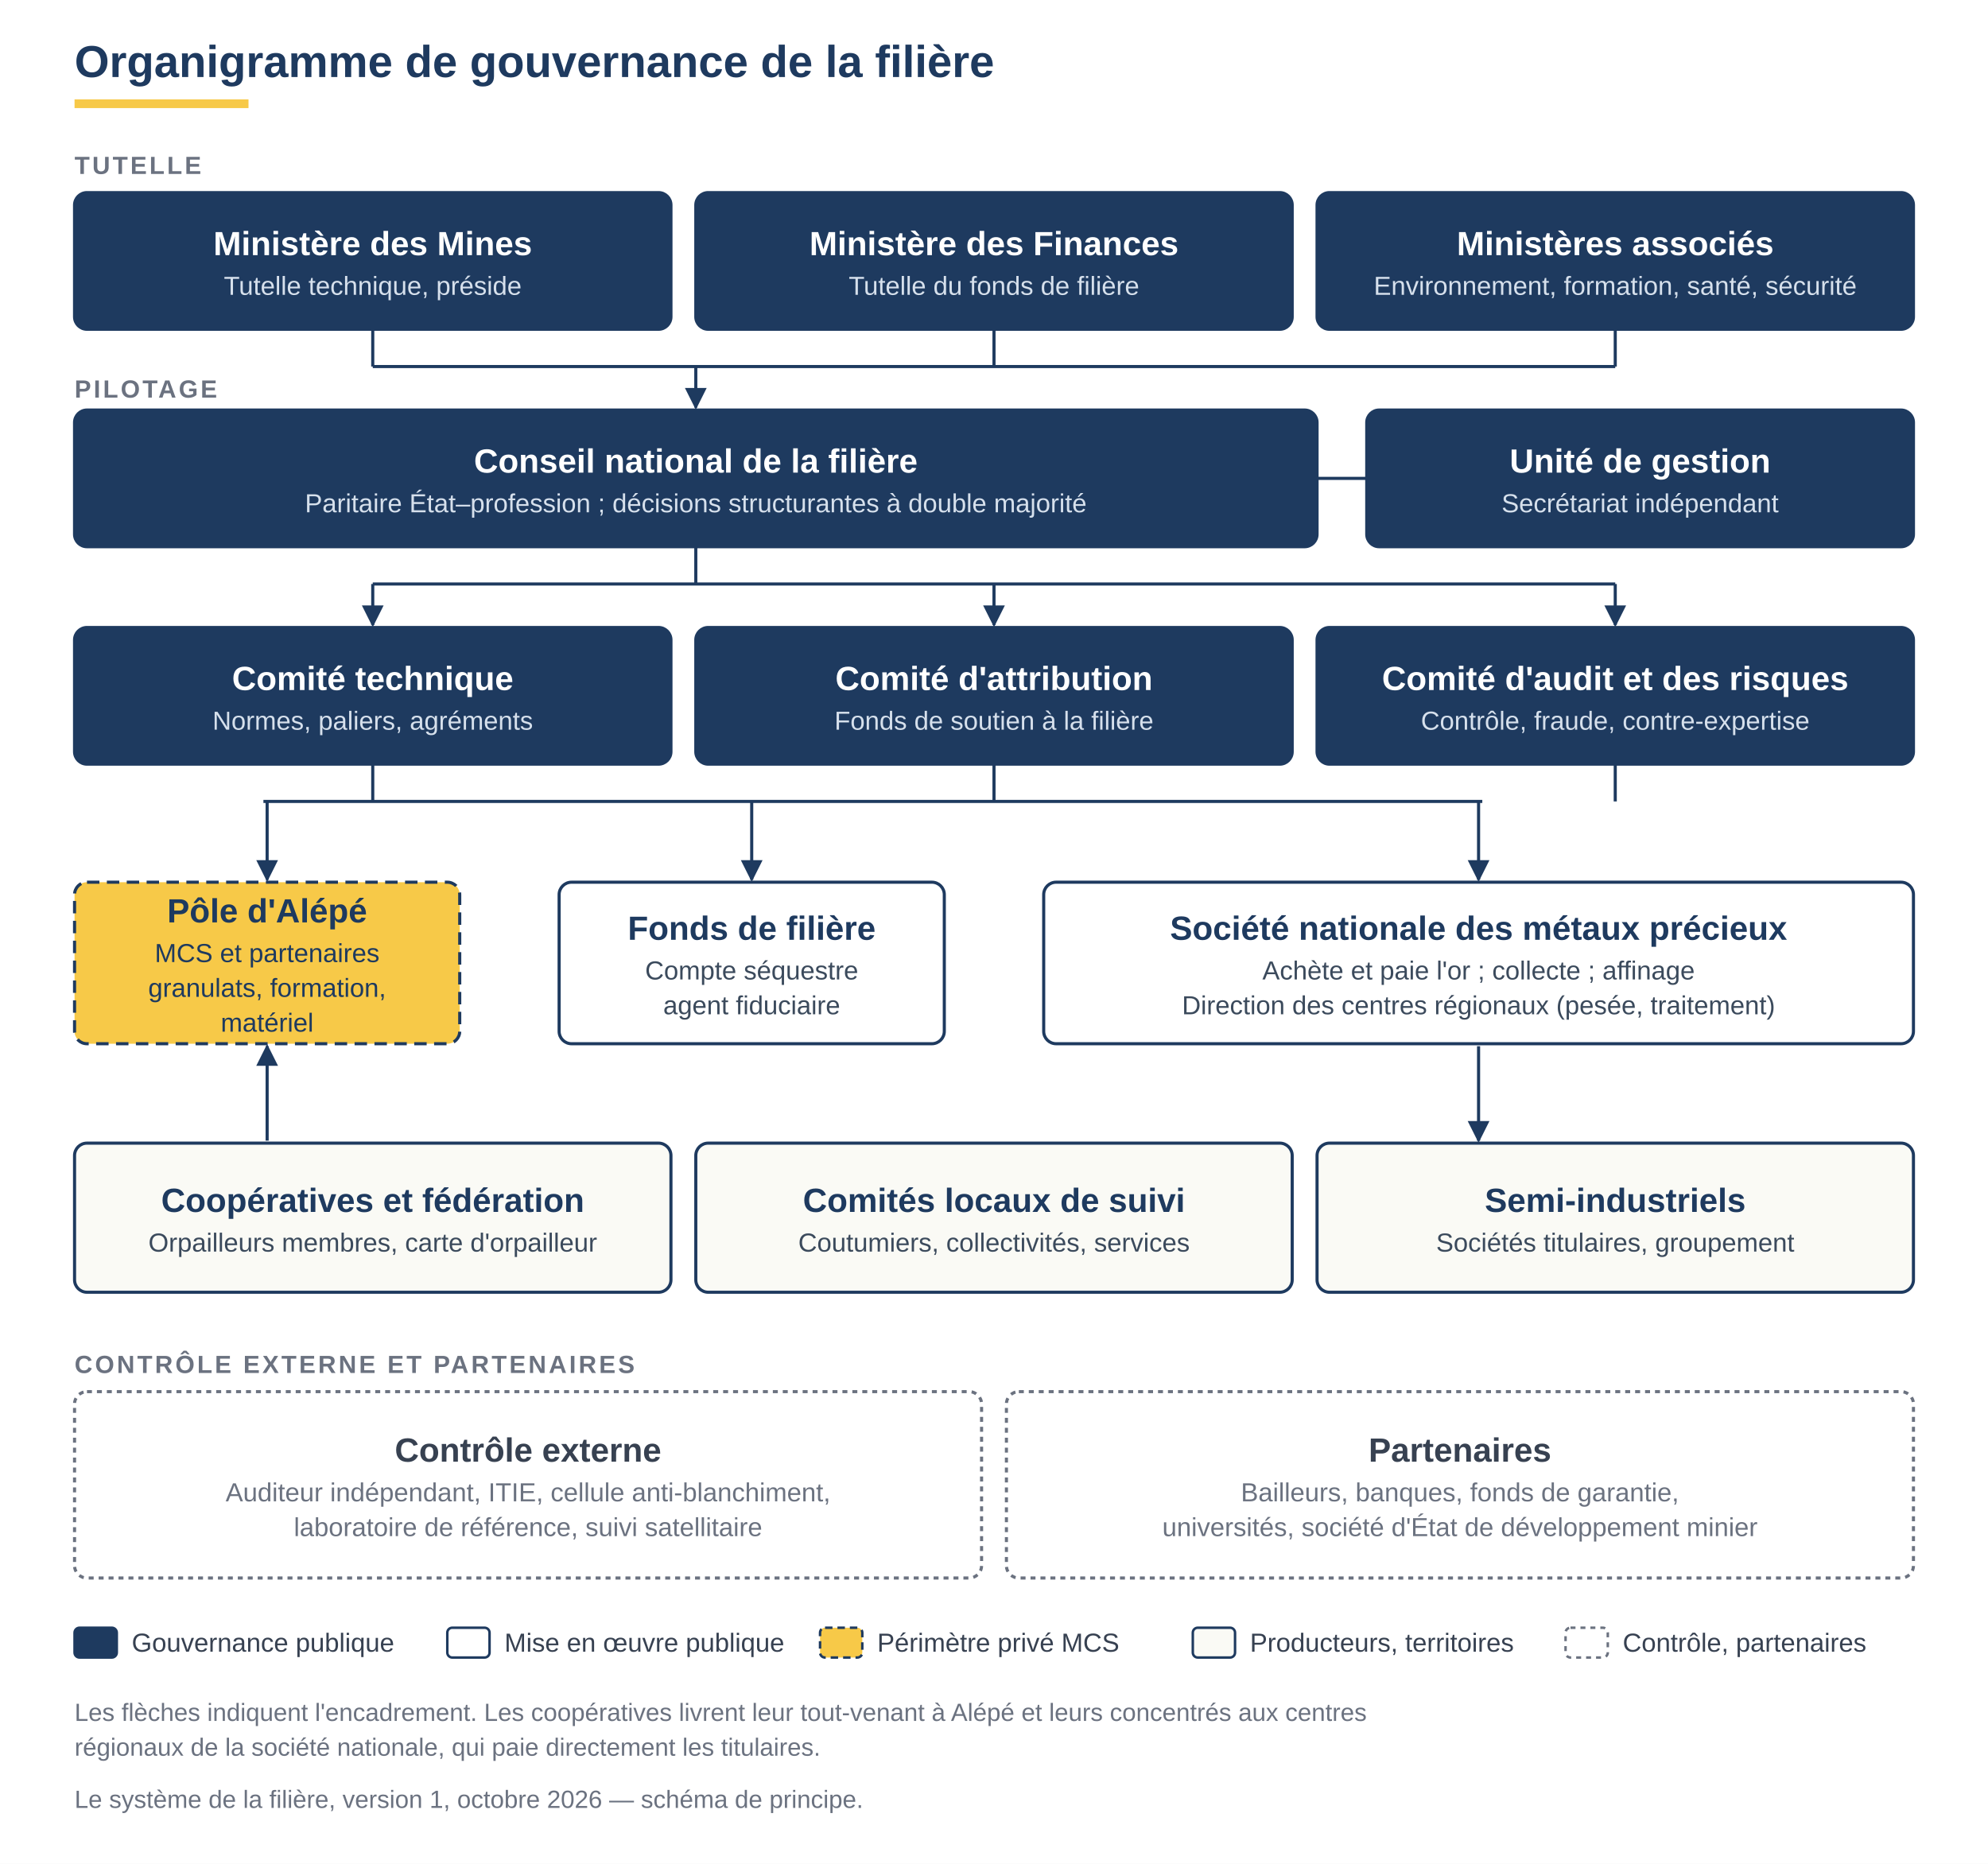
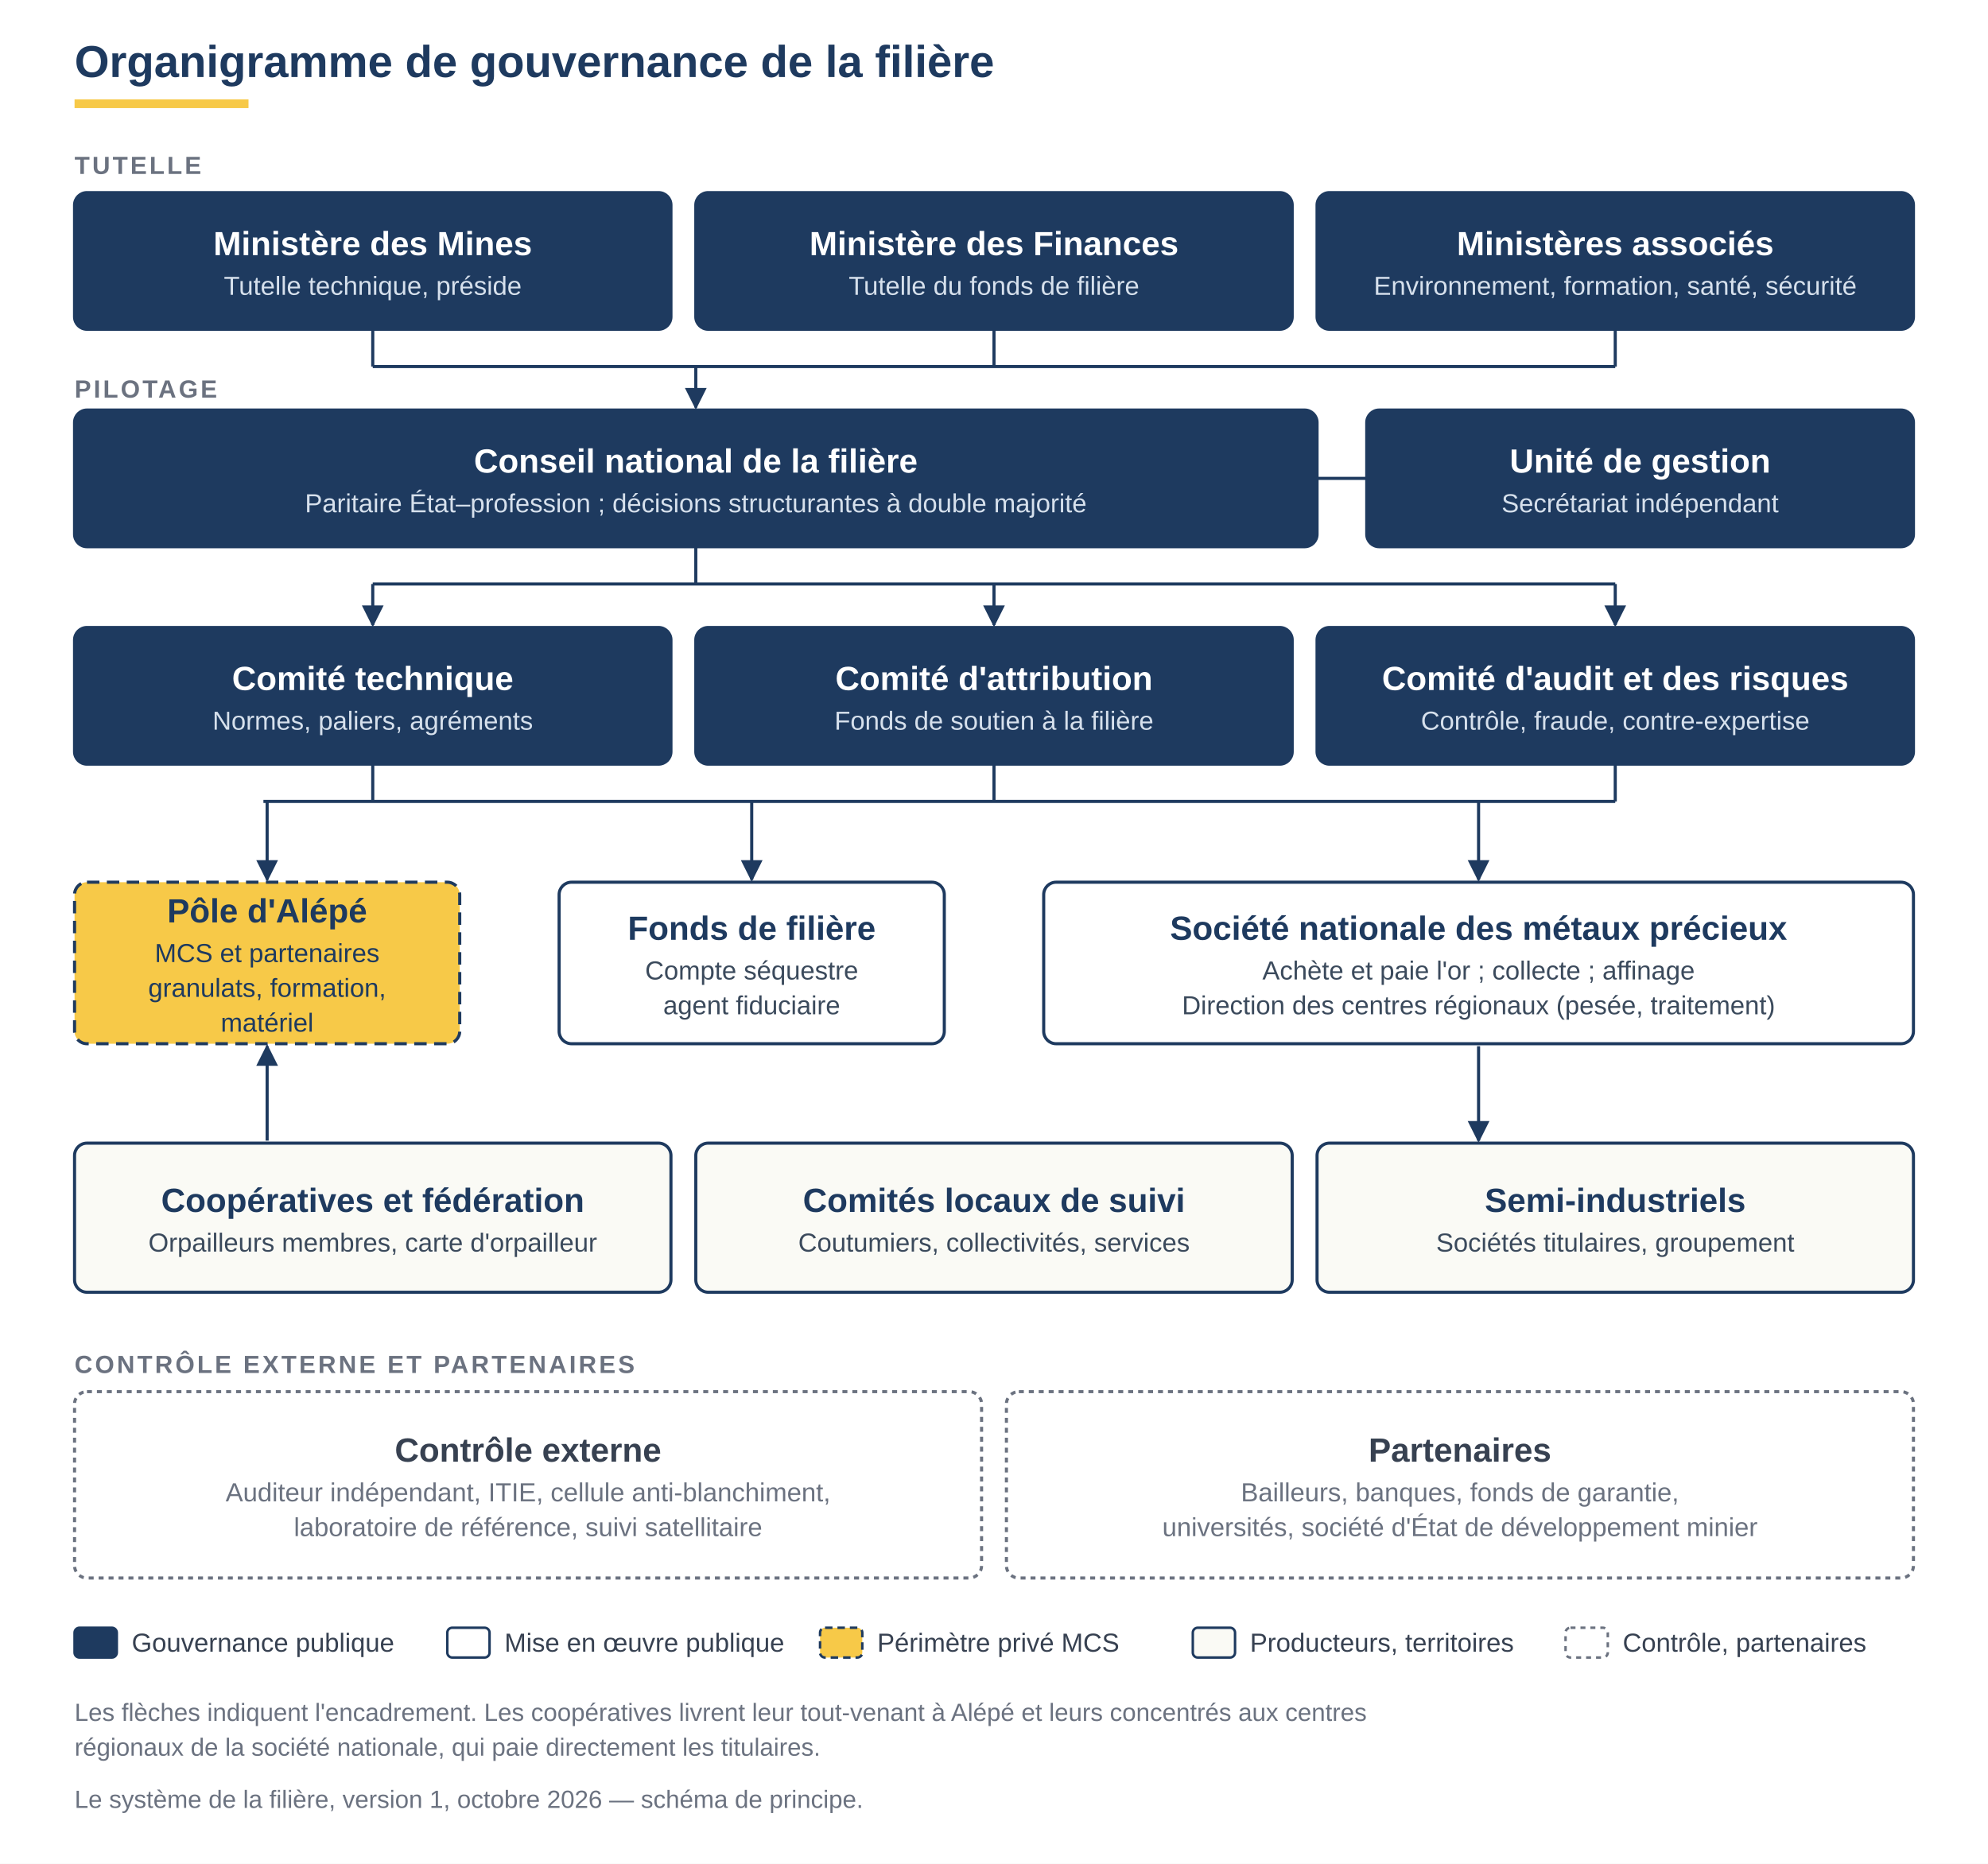
<svg xmlns="http://www.w3.org/2000/svg" width="1600" height="1500" viewBox="0 0 1600 1500" font-family="Liberation Sans, Arial, sans-serif">
  <rect width="1600" height="1500" fill="white" />
  <defs>
    <marker id="a" viewBox="0 0 10 10" refX="9" refY="5" markerWidth="7" markerHeight="7" orient="auto">
      <path d="M0 0L10 5L0 10z" fill="#1E3A5F" />
    </marker>
  </defs>
  <text x="60" y="62" font-size="36" font-weight="bold" fill="#1E3A5F">Organigramme de gouvernance de la filière</text>
  <rect x="60" y="80" width="140" height="7" fill="#F7C948" />
  <text x="60" y="140" font-size="20" font-weight="bold" fill="#6B7280" letter-spacing="2">TUTELLE</text>
  <rect x="60" y="155" width="480" height="110" rx="10" fill="#1E3A5F" stroke="#1E3A5F" stroke-width="2.5" />
  <text x="300.0" y="196.0" text-anchor="middle" dominant-baseline="central" font-size="27" font-weight="bold" fill="white">Ministère des Mines</text>
  <text x="300.0" y="230.0" text-anchor="middle" dominant-baseline="central" font-size="21" fill="#D6E0EC">Tutelle technique, préside</text>
  <rect x="560" y="155" width="480" height="110" rx="10" fill="#1E3A5F" stroke="#1E3A5F" stroke-width="2.5" />
  <text x="800.0" y="196.0" text-anchor="middle" dominant-baseline="central" font-size="27" font-weight="bold" fill="white">Ministère des Finances</text>
  <text x="800.0" y="230.0" text-anchor="middle" dominant-baseline="central" font-size="21" fill="#D6E0EC">Tutelle du fonds de filière</text>
  <rect x="1060" y="155" width="480" height="110" rx="10" fill="#1E3A5F" stroke="#1E3A5F" stroke-width="2.5" />
  <text x="1300.0" y="196.0" text-anchor="middle" dominant-baseline="central" font-size="27" font-weight="bold" fill="white">Ministères associés</text>
  <text x="1300.0" y="230.0" text-anchor="middle" dominant-baseline="central" font-size="21" fill="#D6E0EC">Environnement, formation, santé, sécurité</text>
  <path d="M300 265 L300 295" fill="none" stroke="#1E3A5F" stroke-width="2.5" />
  <path d="M800 265 L800 295" fill="none" stroke="#1E3A5F" stroke-width="2.5" />
  <path d="M1300 265 L1300 295" fill="none" stroke="#1E3A5F" stroke-width="2.5" />
  <path d="M300 295 L1300 295" fill="none" stroke="#1E3A5F" stroke-width="2.5" />
  <path d="M560 295 L560 328" fill="none" stroke="#1E3A5F" stroke-width="2.5" marker-end="url(#a)" />
  <text x="60" y="320" font-size="20" font-weight="bold" fill="#6B7280" letter-spacing="2">PILOTAGE</text>
  <rect x="60" y="330" width="1000" height="110" rx="10" fill="#1E3A5F" stroke="#1E3A5F" stroke-width="2.5" />
  <text x="560.0" y="371.0" text-anchor="middle" dominant-baseline="central" font-size="27" font-weight="bold" fill="white">Conseil national de la filière</text>
  <text x="560.0" y="405.0" text-anchor="middle" dominant-baseline="central" font-size="21" fill="#D6E0EC">Paritaire État–profession ; décisions structurantes à double majorité</text>
  <path d="M1060 385 L1100 385" fill="none" stroke="#1E3A5F" stroke-width="2.5" />
  <rect x="1100" y="330" width="440" height="110" rx="10" fill="#1E3A5F" stroke="#1E3A5F" stroke-width="2.5" />
  <text x="1320.0" y="371.0" text-anchor="middle" dominant-baseline="central" font-size="27" font-weight="bold" fill="white">Unité de gestion</text>
  <text x="1320.0" y="405.0" text-anchor="middle" dominant-baseline="central" font-size="21" fill="#D6E0EC">Secrétariat indépendant</text>
  <path d="M560 440 L560 470" fill="none" stroke="#1E3A5F" stroke-width="2.5" />
  <path d="M300 470 L1300 470" fill="none" stroke="#1E3A5F" stroke-width="2.5" />
  <path d="M300 470 L300 503" fill="none" stroke="#1E3A5F" stroke-width="2.5" marker-end="url(#a)" />
  <path d="M800 470 L800 503" fill="none" stroke="#1E3A5F" stroke-width="2.5" marker-end="url(#a)" />
  <path d="M1300 470 L1300 503" fill="none" stroke="#1E3A5F" stroke-width="2.5" marker-end="url(#a)" />
  <rect x="60" y="505" width="480" height="110" rx="10" fill="#1E3A5F" stroke="#1E3A5F" stroke-width="2.5" />
  <text x="300.0" y="546.0" text-anchor="middle" dominant-baseline="central" font-size="27" font-weight="bold" fill="white">Comité technique</text>
  <text x="300.0" y="580.0" text-anchor="middle" dominant-baseline="central" font-size="21" fill="#D6E0EC">Normes, paliers, agréments</text>
  <rect x="560" y="505" width="480" height="110" rx="10" fill="#1E3A5F" stroke="#1E3A5F" stroke-width="2.5" />
  <text x="800.0" y="546.0" text-anchor="middle" dominant-baseline="central" font-size="27" font-weight="bold" fill="white">Comité d'attribution</text>
  <text x="800.0" y="580.0" text-anchor="middle" dominant-baseline="central" font-size="21" fill="#D6E0EC">Fonds de soutien à la filière</text>
  <rect x="1060" y="505" width="480" height="110" rx="10" fill="#1E3A5F" stroke="#1E3A5F" stroke-width="2.5" />
  <text x="1300.0" y="546.0" text-anchor="middle" dominant-baseline="central" font-size="27" font-weight="bold" fill="white">Comité d'audit et des risques</text>
  <text x="1300.0" y="580.0" text-anchor="middle" dominant-baseline="central" font-size="21" fill="#D6E0EC">Contrôle, fraude, contre-expertise</text>
  <path d="M300 615 L300 645" fill="none" stroke="#1E3A5F" stroke-width="2.5" />
  <path d="M800 615 L800 645" fill="none" stroke="#1E3A5F" stroke-width="2.5" />
  <path d="M1300 615 L1300 645" fill="none" stroke="#1E3A5F" stroke-width="2.5" />
-   <path d="M212 645 L1193 645" fill="none" stroke="#1E3A5F" stroke-width="2.5" />
+   <path d="M212 645 L1300 645" fill="none" stroke="#1E3A5F" stroke-width="2.5" />
  <path d="M215 645 L215 708" fill="none" stroke="#1E3A5F" stroke-width="2.5" marker-end="url(#a)" />
  <path d="M605 645 L605 708" fill="none" stroke="#1E3A5F" stroke-width="2.5" marker-end="url(#a)" />
  <path d="M1190 645 L1190 708" fill="none" stroke="#1E3A5F" stroke-width="2.5" marker-end="url(#a)" />
  <rect x="60" y="710" width="310" height="130" rx="10" fill="#F7C948" stroke="#1E3A5F" stroke-width="2.5" stroke-dasharray="10 6" />
  <text x="215.0" y="733.0" text-anchor="middle" dominant-baseline="central" font-size="27" font-weight="bold" fill="#1E3A5F">Pôle d'Alépé</text>
  <text x="215.0" y="767.0" text-anchor="middle" dominant-baseline="central" font-size="21" fill="#1E3A5F">MCS et partenaires</text>
  <text x="215.0" y="795.0" text-anchor="middle" dominant-baseline="central" font-size="21" fill="#1E3A5F">granulats, formation,</text>
  <text x="215.0" y="823.0" text-anchor="middle" dominant-baseline="central" font-size="21" fill="#1E3A5F">matériel</text>
  <rect x="450" y="710" width="310" height="130" rx="10" fill="white" stroke="#1E3A5F" stroke-width="2.5" />
  <text x="605.0" y="747.0" text-anchor="middle" dominant-baseline="central" font-size="27" font-weight="bold" fill="#1E3A5F">Fonds de filière</text>
  <text x="605.0" y="781.0" text-anchor="middle" dominant-baseline="central" font-size="21" fill="#3B4A5C">Compte séquestre</text>
  <text x="605.0" y="809.0" text-anchor="middle" dominant-baseline="central" font-size="21" fill="#3B4A5C">agent fiduciaire</text>
  <rect x="840" y="710" width="700" height="130" rx="10" fill="white" stroke="#1E3A5F" stroke-width="2.5" />
  <text x="1190.0" y="747.0" text-anchor="middle" dominant-baseline="central" font-size="27" font-weight="bold" fill="#1E3A5F">Société nationale des métaux précieux</text>
  <text x="1190.0" y="781.0" text-anchor="middle" dominant-baseline="central" font-size="21" fill="#3B4A5C">Achète et paie l'or ; collecte ; affinage</text>
  <text x="1190.0" y="809.0" text-anchor="middle" dominant-baseline="central" font-size="21" fill="#3B4A5C">Direction des centres régionaux (pesée, traitement)</text>
  <path d="M215 918 L215 842" fill="none" stroke="#1E3A5F" stroke-width="2.5" marker-end="url(#a)" />
  <path d="M1190 842 L1190 918" fill="none" stroke="#1E3A5F" stroke-width="2.5" marker-end="url(#a)" />
  <rect x="60" y="920" width="480" height="120" rx="10" fill="#FAFAF5" stroke="#1E3A5F" stroke-width="2.5" />
  <text x="300.0" y="966.0" text-anchor="middle" dominant-baseline="central" font-size="27" font-weight="bold" fill="#1E3A5F">Coopératives et fédération</text>
  <text x="300.0" y="1000.0" text-anchor="middle" dominant-baseline="central" font-size="21" fill="#3B4A5C">Orpailleurs membres, carte d'orpailleur</text>
  <rect x="560" y="920" width="480" height="120" rx="10" fill="#FAFAF5" stroke="#1E3A5F" stroke-width="2.5" />
  <text x="800.0" y="966.0" text-anchor="middle" dominant-baseline="central" font-size="27" font-weight="bold" fill="#1E3A5F">Comités locaux de suivi</text>
  <text x="800.0" y="1000.0" text-anchor="middle" dominant-baseline="central" font-size="21" fill="#3B4A5C">Coutumiers, collectivités, services</text>
  <rect x="1060" y="920" width="480" height="120" rx="10" fill="#FAFAF5" stroke="#1E3A5F" stroke-width="2.5" />
  <text x="1300.0" y="966.0" text-anchor="middle" dominant-baseline="central" font-size="27" font-weight="bold" fill="#1E3A5F">Semi-industriels</text>
  <text x="1300.0" y="1000.0" text-anchor="middle" dominant-baseline="central" font-size="21" fill="#3B4A5C">Sociétés titulaires, groupement</text>
  <text x="60" y="1105" font-size="20" font-weight="bold" fill="#6B7280" letter-spacing="2">CONTRÔLE EXTERNE ET PARTENAIRES</text>
  <rect x="60" y="1120" width="730" height="150" rx="10" fill="white" stroke="#6B7280" stroke-width="2.5" stroke-dasharray="4 4" />
  <text x="425.0" y="1167.0" text-anchor="middle" dominant-baseline="central" font-size="27" font-weight="bold" fill="#374151">Contrôle externe</text>
  <text x="425.0" y="1201.0" text-anchor="middle" dominant-baseline="central" font-size="21" fill="#6B7280">Auditeur indépendant, ITIE, cellule anti-blanchiment,</text>
  <text x="425.0" y="1229.0" text-anchor="middle" dominant-baseline="central" font-size="21" fill="#6B7280">laboratoire de référence, suivi satellitaire</text>
  <rect x="810" y="1120" width="730" height="150" rx="10" fill="white" stroke="#6B7280" stroke-width="2.5" stroke-dasharray="4 4" />
  <text x="1175.0" y="1167.0" text-anchor="middle" dominant-baseline="central" font-size="27" font-weight="bold" fill="#374151">Partenaires</text>
  <text x="1175.0" y="1201.0" text-anchor="middle" dominant-baseline="central" font-size="21" fill="#6B7280">Bailleurs, banques, fonds de garantie,</text>
  <text x="1175.0" y="1229.0" text-anchor="middle" dominant-baseline="central" font-size="21" fill="#6B7280">universités, société d'État de développement minier</text>
  <rect x="60" y="1310" width="34" height="24" rx="4" fill="#1E3A5F" stroke="#1E3A5F" stroke-width="2" />
  <text x="106" y="1322" dominant-baseline="central" font-size="21" fill="#374151">Gouvernance publique</text>
  <rect x="360" y="1310" width="34" height="24" rx="4" fill="white" stroke="#1E3A5F" stroke-width="2" />
  <text x="406" y="1322" dominant-baseline="central" font-size="21" fill="#374151">Mise en œuvre publique</text>
  <rect x="660" y="1310" width="34" height="24" rx="4" fill="#F7C948" stroke="#1E3A5F" stroke-width="2" stroke-dasharray="6 4" />
  <text x="706" y="1322" dominant-baseline="central" font-size="21" fill="#374151">Périmètre privé MCS</text>
  <rect x="960" y="1310" width="34" height="24" rx="4" fill="#FAFAF5" stroke="#1E3A5F" stroke-width="2" />
  <text x="1006" y="1322" dominant-baseline="central" font-size="21" fill="#374151">Producteurs, territoires</text>
  <rect x="1260" y="1310" width="34" height="24" rx="4" fill="white" stroke="#6B7280" stroke-width="2" stroke-dasharray="4 4" />
  <text x="1306" y="1322" dominant-baseline="central" font-size="21" fill="#374151">Contrôle, partenaires</text>
  <text x="60" y="1385" font-size="20" fill="#6B7280">Les flèches indiquent l'encadrement. Les coopératives livrent leur tout-venant à Alépé et leurs concentrés aux centres</text>
  <text x="60" y="1413" font-size="20" fill="#6B7280">régionaux de la société nationale, qui paie directement les titulaires.</text>
  <text x="60" y="1455" font-size="20" fill="#6B7280">Le système de la filière, version 1, octobre 2026 — schéma de principe.</text>
</svg>
